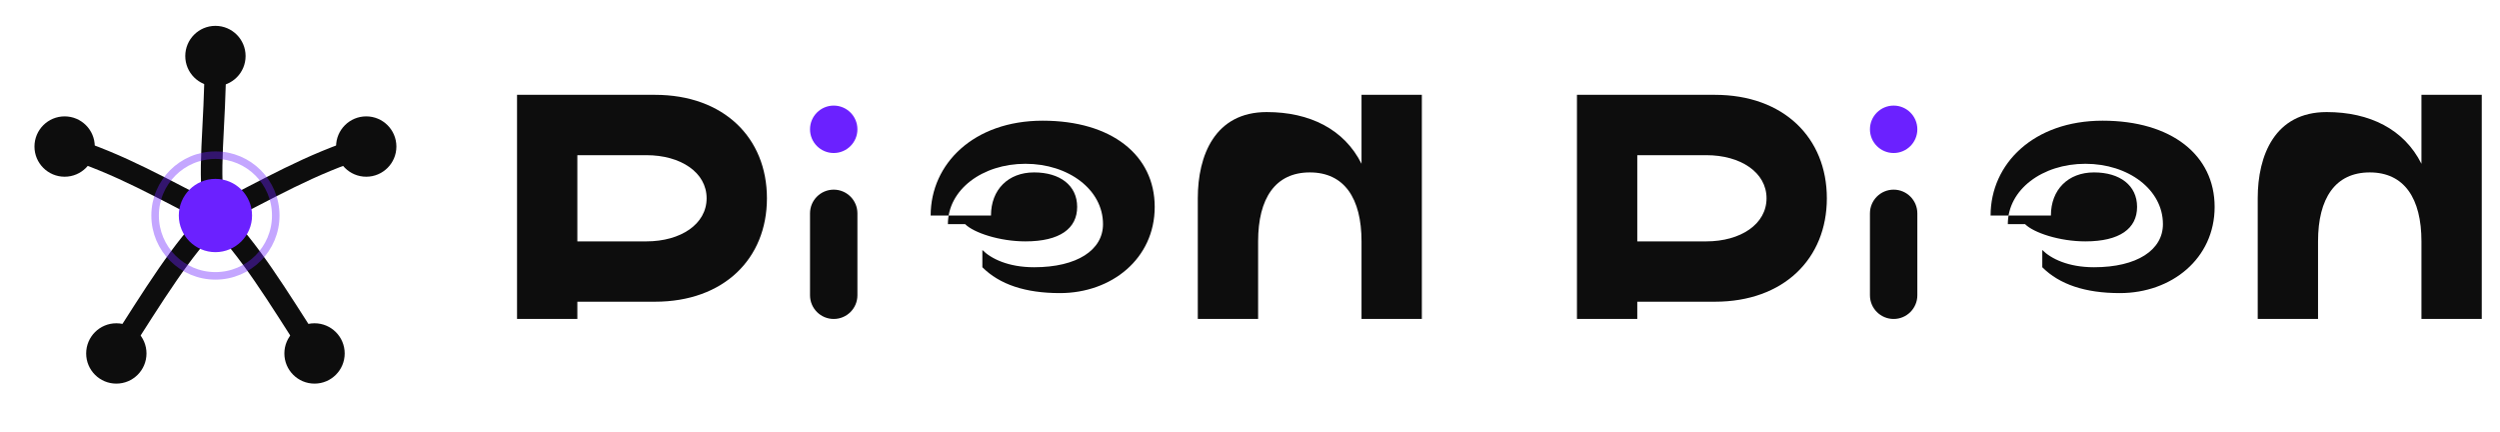
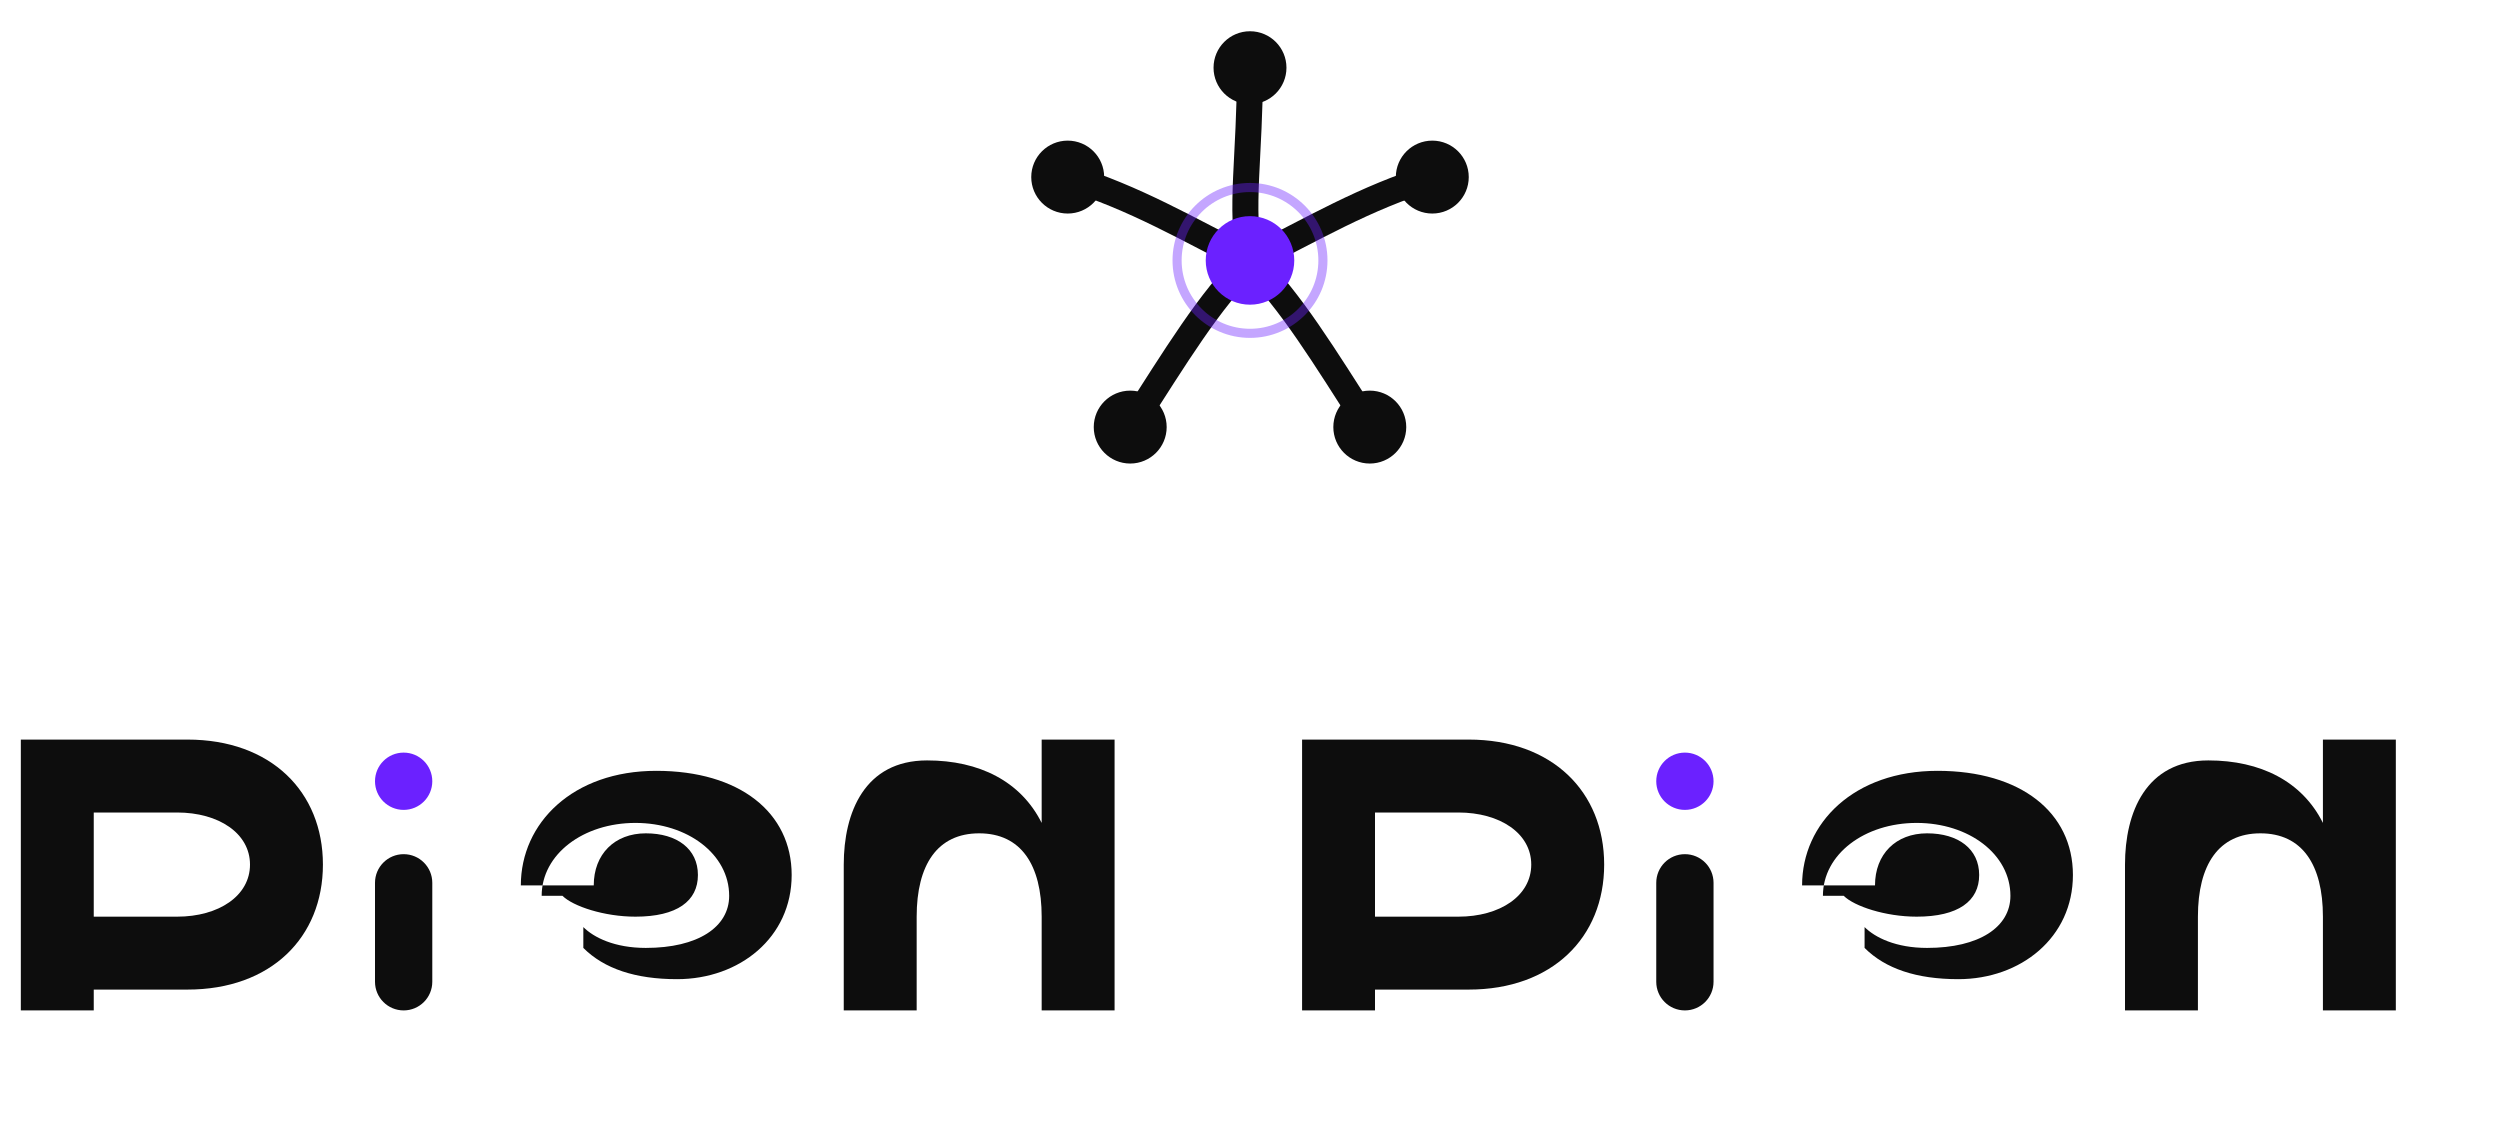
- <svg xmlns="http://www.w3.org/2000/svg" viewBox="0 0 580 100" fill="none" role="img" aria-label="Pish Pish horizontal lockup">
-   <g transform="translate(0, 0)">
+ <svg xmlns="http://www.w3.org/2000/svg" viewBox="0 0 480 220" fill="none" role="img" aria-label="Pish Pish vertical lockup">
+   <g transform="translate(190, 0)">
    <path stroke="#0D0D0D" stroke-width="5" stroke-linecap="round" fill="none" d="M 50 13 C 50 30, 48 40, 50 50" />
    <path stroke="#0D0D0D" stroke-width="5" stroke-linecap="round" fill="none" d="M 85 34 C 72 38, 62 44, 50 50" />
    <path stroke="#0D0D0D" stroke-width="5" stroke-linecap="round" fill="none" d="M 73 82 C 64 68, 58 58, 50 50" />
    <path stroke="#0D0D0D" stroke-width="5" stroke-linecap="round" fill="none" d="M 27 82 C 36 68, 42 58, 50 50" />
    <path stroke="#0D0D0D" stroke-width="5" stroke-linecap="round" fill="none" d="M 15 34 C 28 38, 38 44, 50 50" />
    <circle fill="#0D0D0D" cx="50" cy="13" r="7" />
    <circle fill="#0D0D0D" cx="85" cy="34" r="7" />
    <circle fill="#0D0D0D" cx="73" cy="82" r="7" />
    <circle fill="#0D0D0D" cx="27" cy="82" r="7" />
    <circle fill="#0D0D0D" cx="15" cy="34" r="7" />
    <circle stroke="#6B21FF" stroke-width="1.75" fill="none" opacity="0.4" cx="50" cy="50" r="14" />
    <circle fill="#6B21FF" cx="50" cy="50" r="8.5" />
  </g>
-   <g transform="translate(116, 10)">
+   <g transform="translate(0, 130)">
    <g fill="#0D0D0D">
      <path d="M 4 64 V 12 H 36 C 52 12 62 22 62 36 C 62 50 52 60 36 60 H 18 V 64 Z M 18 26 V 46 H 34 C 42 46 48 42 48 36 C 48 30 42 26 34 26 Z" />
      <rect x="72" y="34" width="11" height="30" rx="5.5" />
      <path d="M 104 42 C 104 34 112 28 122 28 C 132 28 140 34 140 42 C 140 48 134 52 124 52 C 118 52 114 50 112 48 L 112 52 C 116 56 122 58 130 58 C 142 58 152 50 152 38 C 152 26 142 18 126 18 C 110 18 100 28 100 40 H 114 C 114 34 118 30 124 30 C 130 30 134 33 134 38 C 134 43 130 46 122 46 C 116 46 110 44 108 42 Z" />
      <path d="M 162 12 V 64 H 176 V 46 C 176 36 180 30 188 30 C 196 30 200 36 200 46 V 64 H 214 V 12 H 200 V 28 C 196 20 188 16 178 16 C 166 16 162 26 162 36 Z" />
    </g>
    <g fill="#0D0D0D" transform="translate(246, 0)">
      <path d="M 4 64 V 12 H 36 C 52 12 62 22 62 36 C 62 50 52 60 36 60 H 18 V 64 Z M 18 26 V 46 H 34 C 42 46 48 42 48 36 C 48 30 42 26 34 26 Z" />
      <rect x="72" y="34" width="11" height="30" rx="5.5" />
      <path d="M 104 42 C 104 34 112 28 122 28 C 132 28 140 34 140 42 C 140 48 134 52 124 52 C 118 52 114 50 112 48 L 112 52 C 116 56 122 58 130 58 C 142 58 152 50 152 38 C 152 26 142 18 126 18 C 110 18 100 28 100 40 H 114 C 114 34 118 30 124 30 C 130 30 134 33 134 38 C 134 43 130 46 122 46 C 116 46 110 44 108 42 Z" />
      <path d="M 162 12 V 64 H 176 V 46 C 176 36 180 30 188 30 C 196 30 200 36 200 46 V 64 H 214 V 12 H 200 V 28 C 196 20 188 16 178 16 C 166 16 162 26 162 36 Z" />
    </g>
    <circle cx="77.5" cy="20" r="5.5" fill="#6B21FF" />
    <circle cx="323.5" cy="20" r="5.5" fill="#6B21FF" />
  </g>
</svg>
